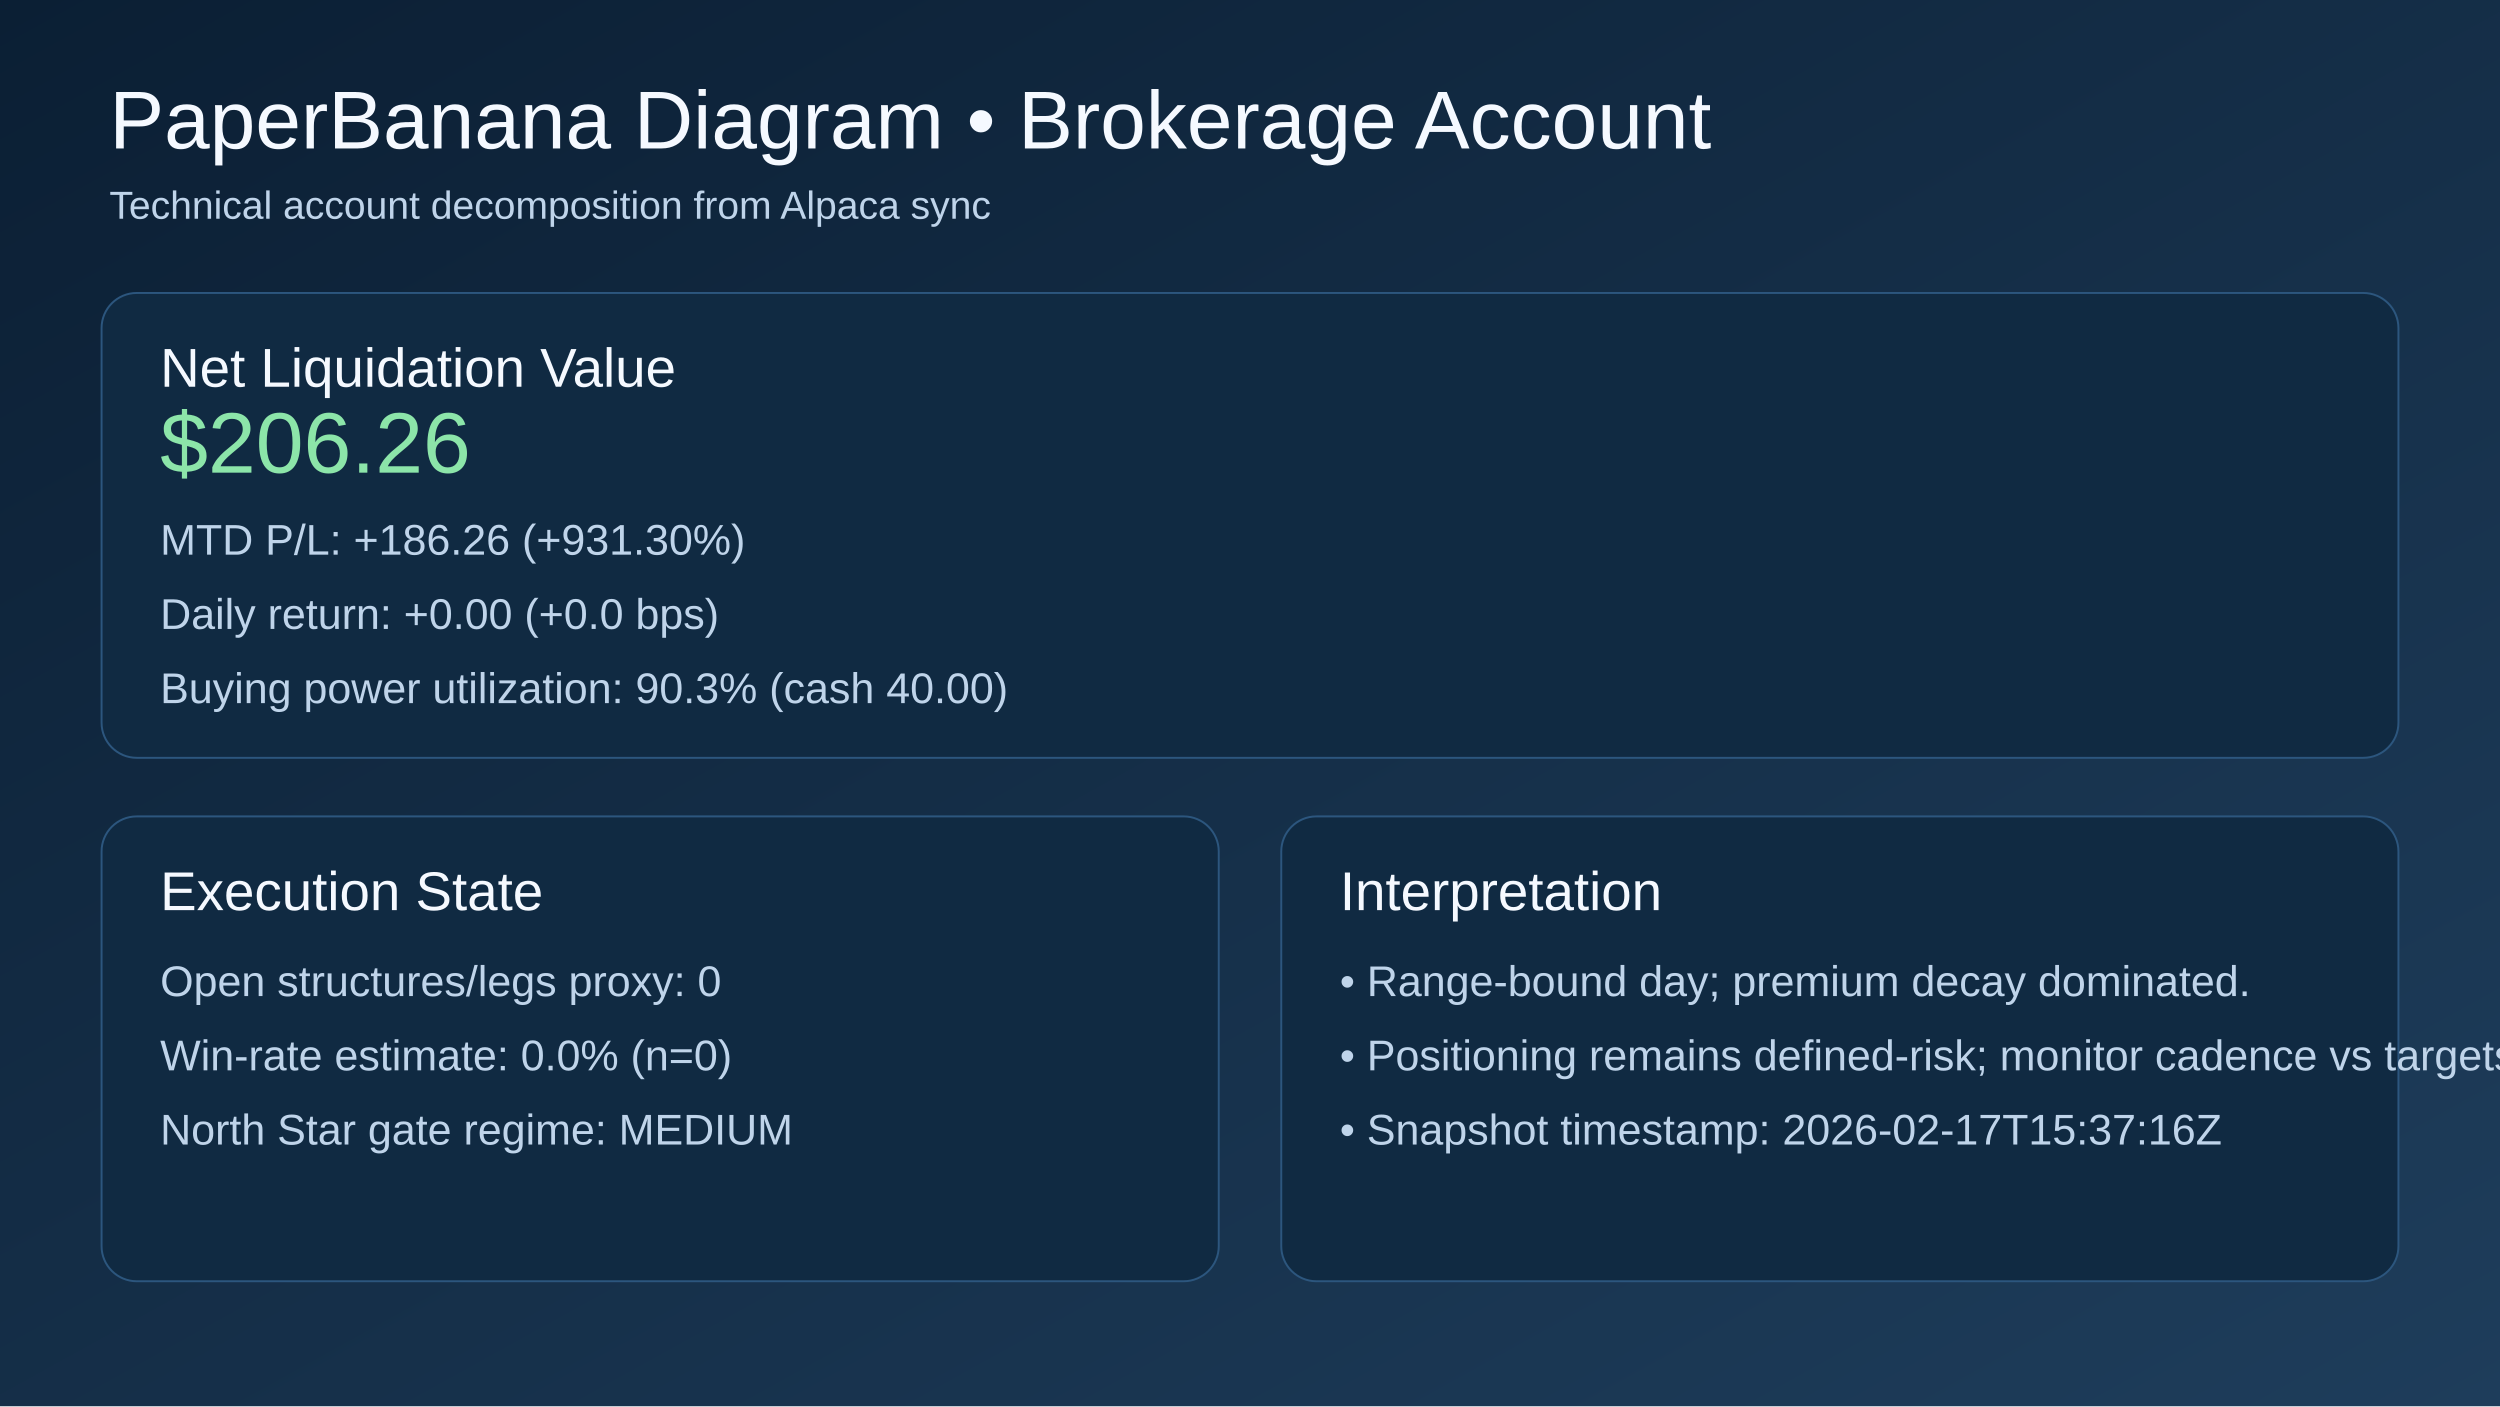
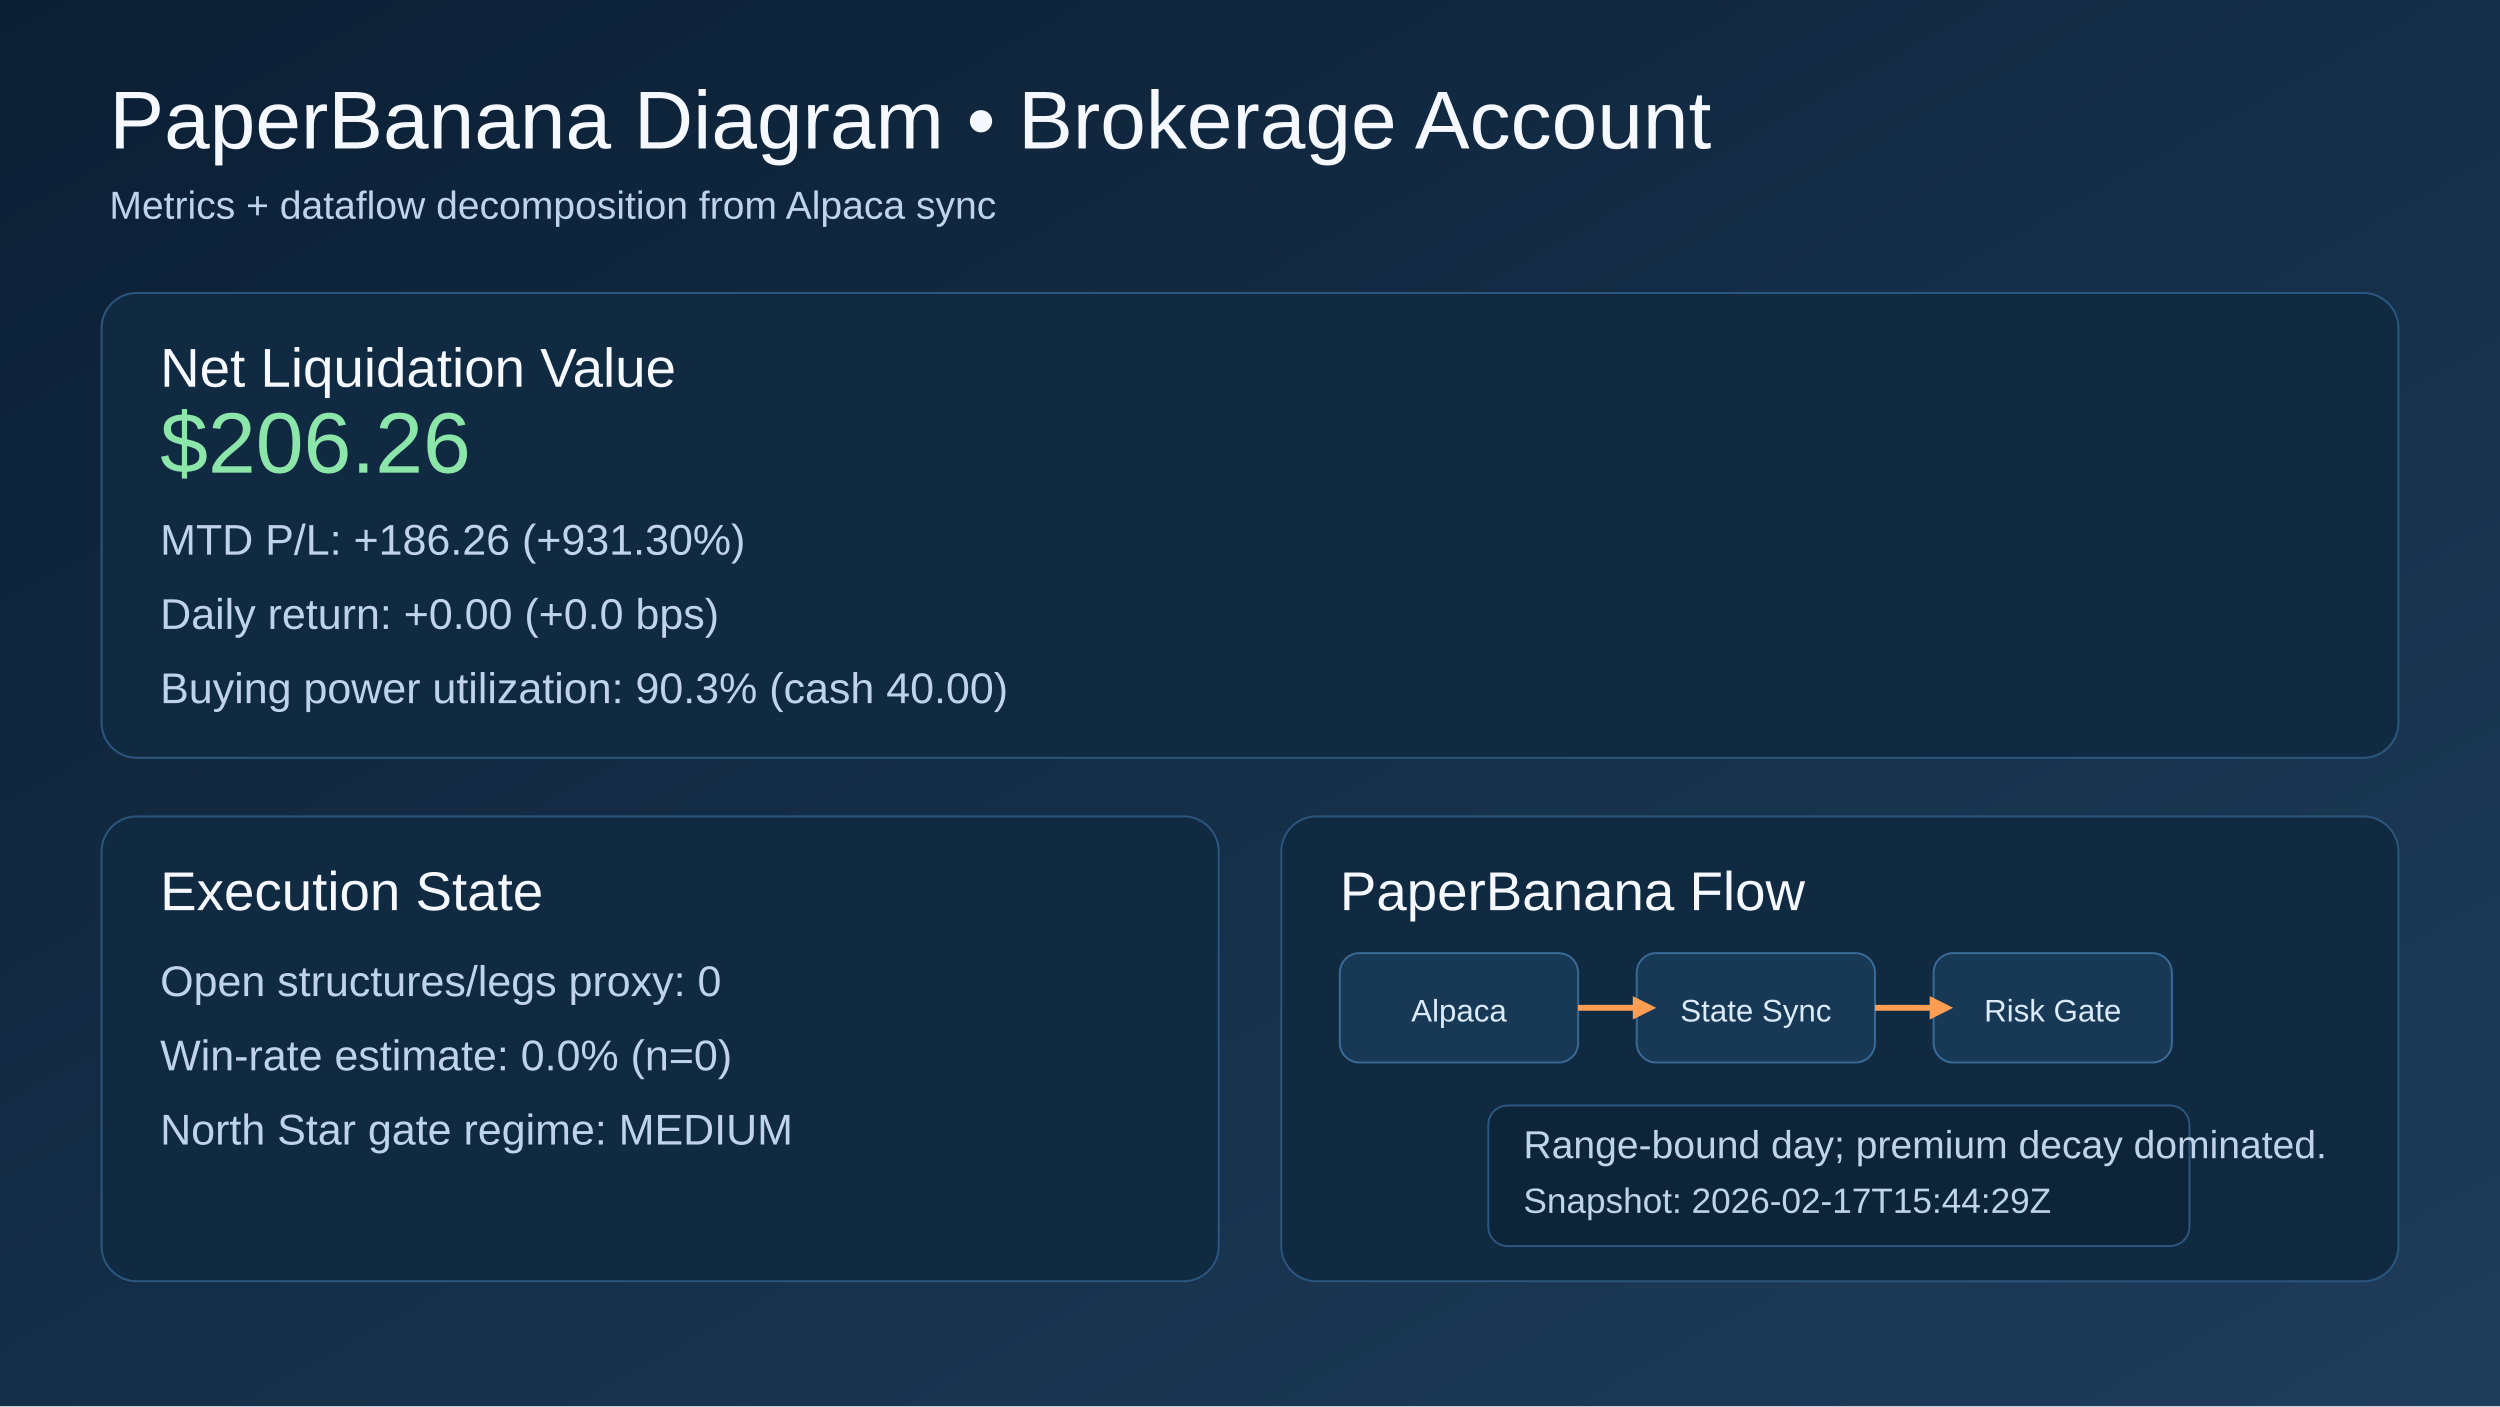
<svg xmlns="http://www.w3.org/2000/svg" width="1280" height="720" viewBox="0 0 1280 720">
  <defs>
    <linearGradient id="bg" x1="0" y1="0" x2="1" y2="1">
      <stop offset="0%" stop-color="#0B1F34" />
      <stop offset="100%" stop-color="#1E3D5B" />
    </linearGradient>
  </defs>
  <rect width="1280" height="720" fill="url(#bg)" />
  <text x="56" y="76" fill="#F5F9FF" font-size="42" font-family="Avenir Next, Segoe UI, Arial">PaperBanana Diagram • Brokerage Account</text>
-   <text x="56" y="112" fill="#BFD4EA" font-size="20" font-family="Avenir Next, Segoe UI, Arial">Technical account decomposition from Alpaca sync</text>
+   <text x="56" y="112" fill="#BFD4EA" font-size="20" font-family="Avenir Next, Segoe UI, Arial">Metrics + dataflow decomposition from Alpaca sync</text>
  <rect x="52" y="150" width="1176" height="238" rx="18" fill="#102A42" stroke="#2C567E" />
  <text x="82" y="198" fill="#F5F9FF" font-size="28" font-family="Avenir Next, Segoe UI, Arial">Net Liquidation Value</text>
  <text x="82" y="242" fill="#8CE5A9" font-size="44" font-family="Avenir Next, Segoe UI, Arial">$206.26</text>
  <text x="82" y="284" fill="#BFD4EA" font-size="22" font-family="Avenir Next, Segoe UI, Arial">MTD P/L: +186.26 (+931.30%)</text>
  <text x="82" y="322" fill="#BFD4EA" font-size="22" font-family="Avenir Next, Segoe UI, Arial">Daily return: +0.00 (+0.0 bps)</text>
  <text x="82" y="360" fill="#BFD4EA" font-size="22" font-family="Avenir Next, Segoe UI, Arial">Buying power utilization: 90.3% (cash 40.00)</text>
  <rect x="52" y="418" width="572" height="238" rx="18" fill="#102A42" stroke="#2C567E" />
  <text x="82" y="466" fill="#F5F9FF" font-size="28" font-family="Avenir Next, Segoe UI, Arial">Execution State</text>
  <text x="82" y="510" fill="#BFD4EA" font-size="22" font-family="Avenir Next, Segoe UI, Arial">Open structures/legs proxy: 0</text>
  <text x="82" y="548" fill="#BFD4EA" font-size="22" font-family="Avenir Next, Segoe UI, Arial">Win-rate estimate: 0.0% (n=0)</text>
  <text x="82" y="586" fill="#BFD4EA" font-size="22" font-family="Avenir Next, Segoe UI, Arial">North Star gate regime: MEDIUM</text>
  <rect x="656" y="418" width="572" height="238" rx="18" fill="#102A42" stroke="#2C567E" />
-   <text x="686" y="466" fill="#F5F9FF" font-size="28" font-family="Avenir Next, Segoe UI, Arial">Interpretation</text>
-   <text x="686" y="510" fill="#BFD4EA" font-size="22" font-family="Avenir Next, Segoe UI, Arial">• Range-bound day; premium decay dominated.</text>
-   <text x="686" y="548" fill="#BFD4EA" font-size="22" font-family="Avenir Next, Segoe UI, Arial">• Positioning remains defined-risk; monitor cadence vs targets.</text>
-   <text x="686" y="586" fill="#BFD4EA" font-size="22" font-family="Avenir Next, Segoe UI, Arial">• Snapshot timestamp: 2026-02-17T15:37:16Z</text>
+   <text x="686" y="466" fill="#F5F9FF" font-size="28" font-family="Avenir Next, Segoe UI, Arial">PaperBanana Flow</text>
+   <rect x="686" y="488" width="122" height="56" rx="10" fill="#173955" stroke="#3A6A96" />
+   <text x="747" y="523" text-anchor="middle" fill="#DCEBFA" font-size="16" font-family="Avenir Next, Segoe UI, Arial">Alpaca</text>
+   <rect x="838" y="488" width="122" height="56" rx="10" fill="#173955" stroke="#3A6A96" />
+   <text x="899" y="523" text-anchor="middle" fill="#DCEBFA" font-size="16" font-family="Avenir Next, Segoe UI, Arial">State Sync</text>
+   <rect x="990" y="488" width="122" height="56" rx="10" fill="#173955" stroke="#3A6A96" />
+   <text x="1051" y="523" text-anchor="middle" fill="#DCEBFA" font-size="16" font-family="Avenir Next, Segoe UI, Arial">Risk Gate</text>
+   <line x1="808" y1="516" x2="838" y2="516" stroke="#FF9E52" stroke-width="3" />
+   <polygon points="836,510 848,516 836,522" fill="#FF9E52" />
+   <line x1="960" y1="516" x2="990" y2="516" stroke="#FF9E52" stroke-width="3" />
+   <polygon points="988,510 1000,516 988,522" fill="#FF9E52" />
+   <rect x="762" y="566" width="359" height="72" rx="10" fill="#0E2539" stroke="#2C567E" />
+   <text x="780" y="593" fill="#BFD4EA" font-size="20" font-family="Avenir Next, Segoe UI, Arial">Range-bound day; premium decay dominated.</text>
+   <text x="780" y="621" fill="#BFD4EA" font-size="18" font-family="Avenir Next, Segoe UI, Arial">Snapshot: 2026-02-17T15:44:29Z</text>
</svg>
